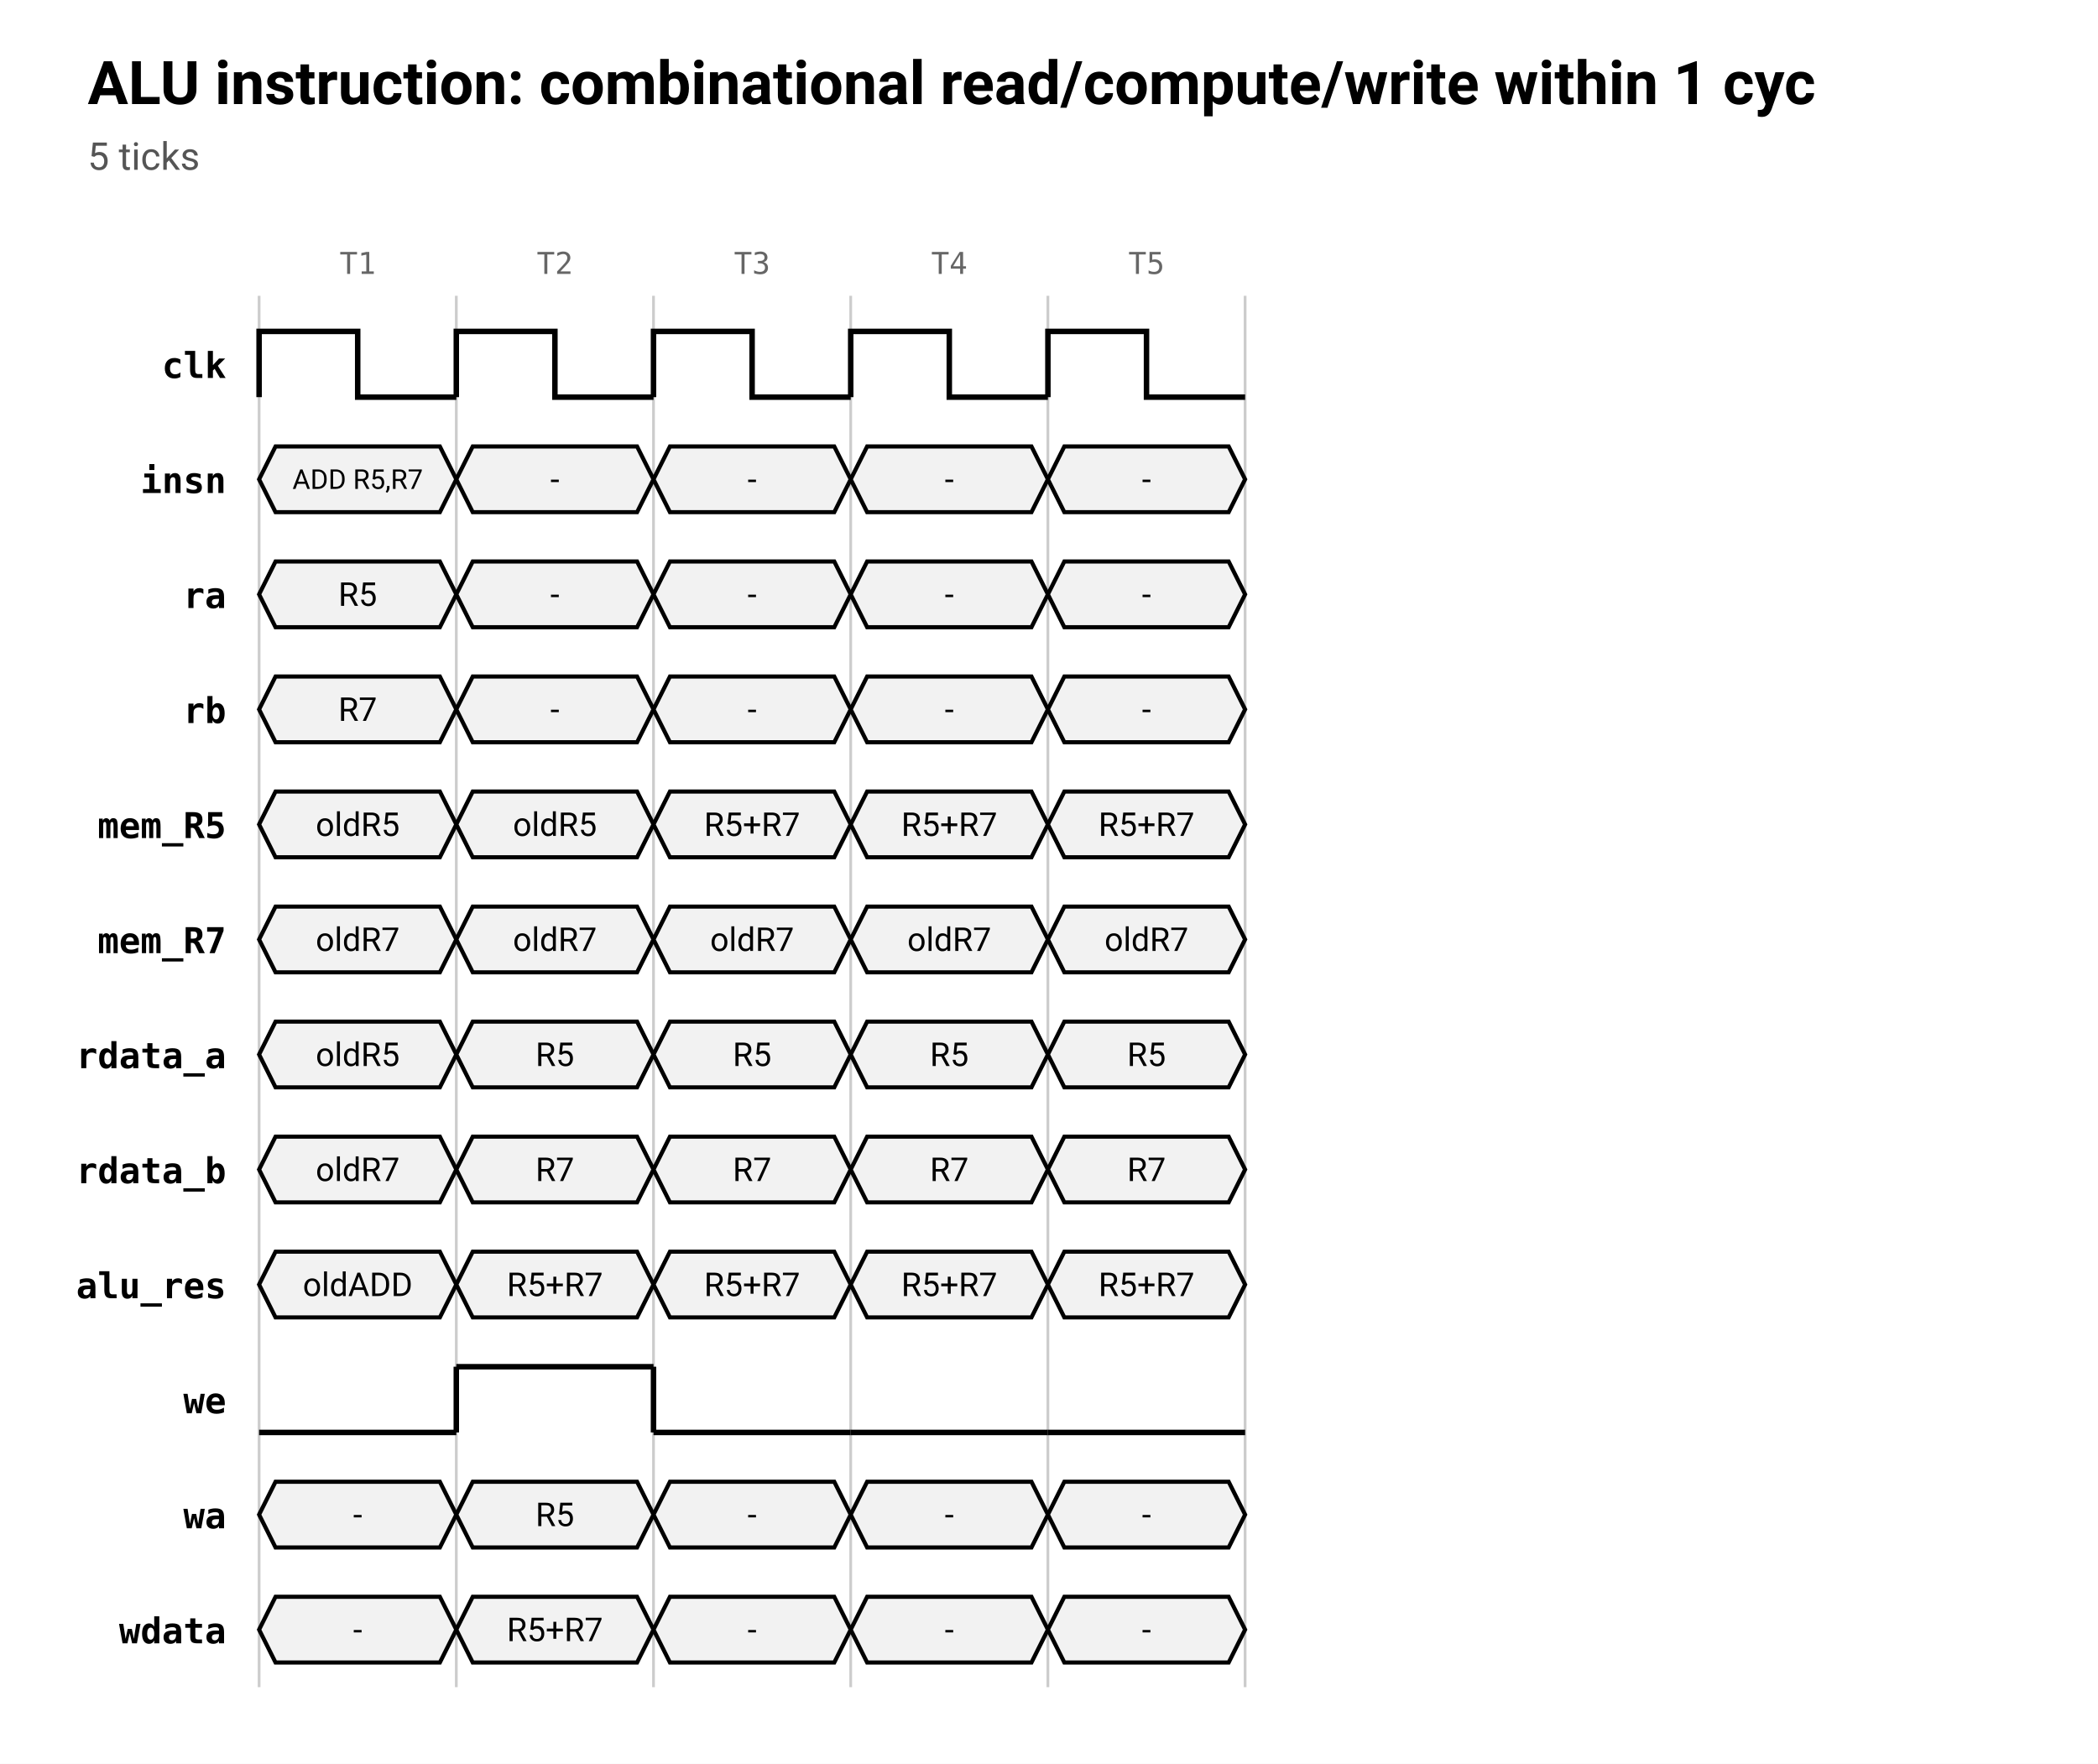
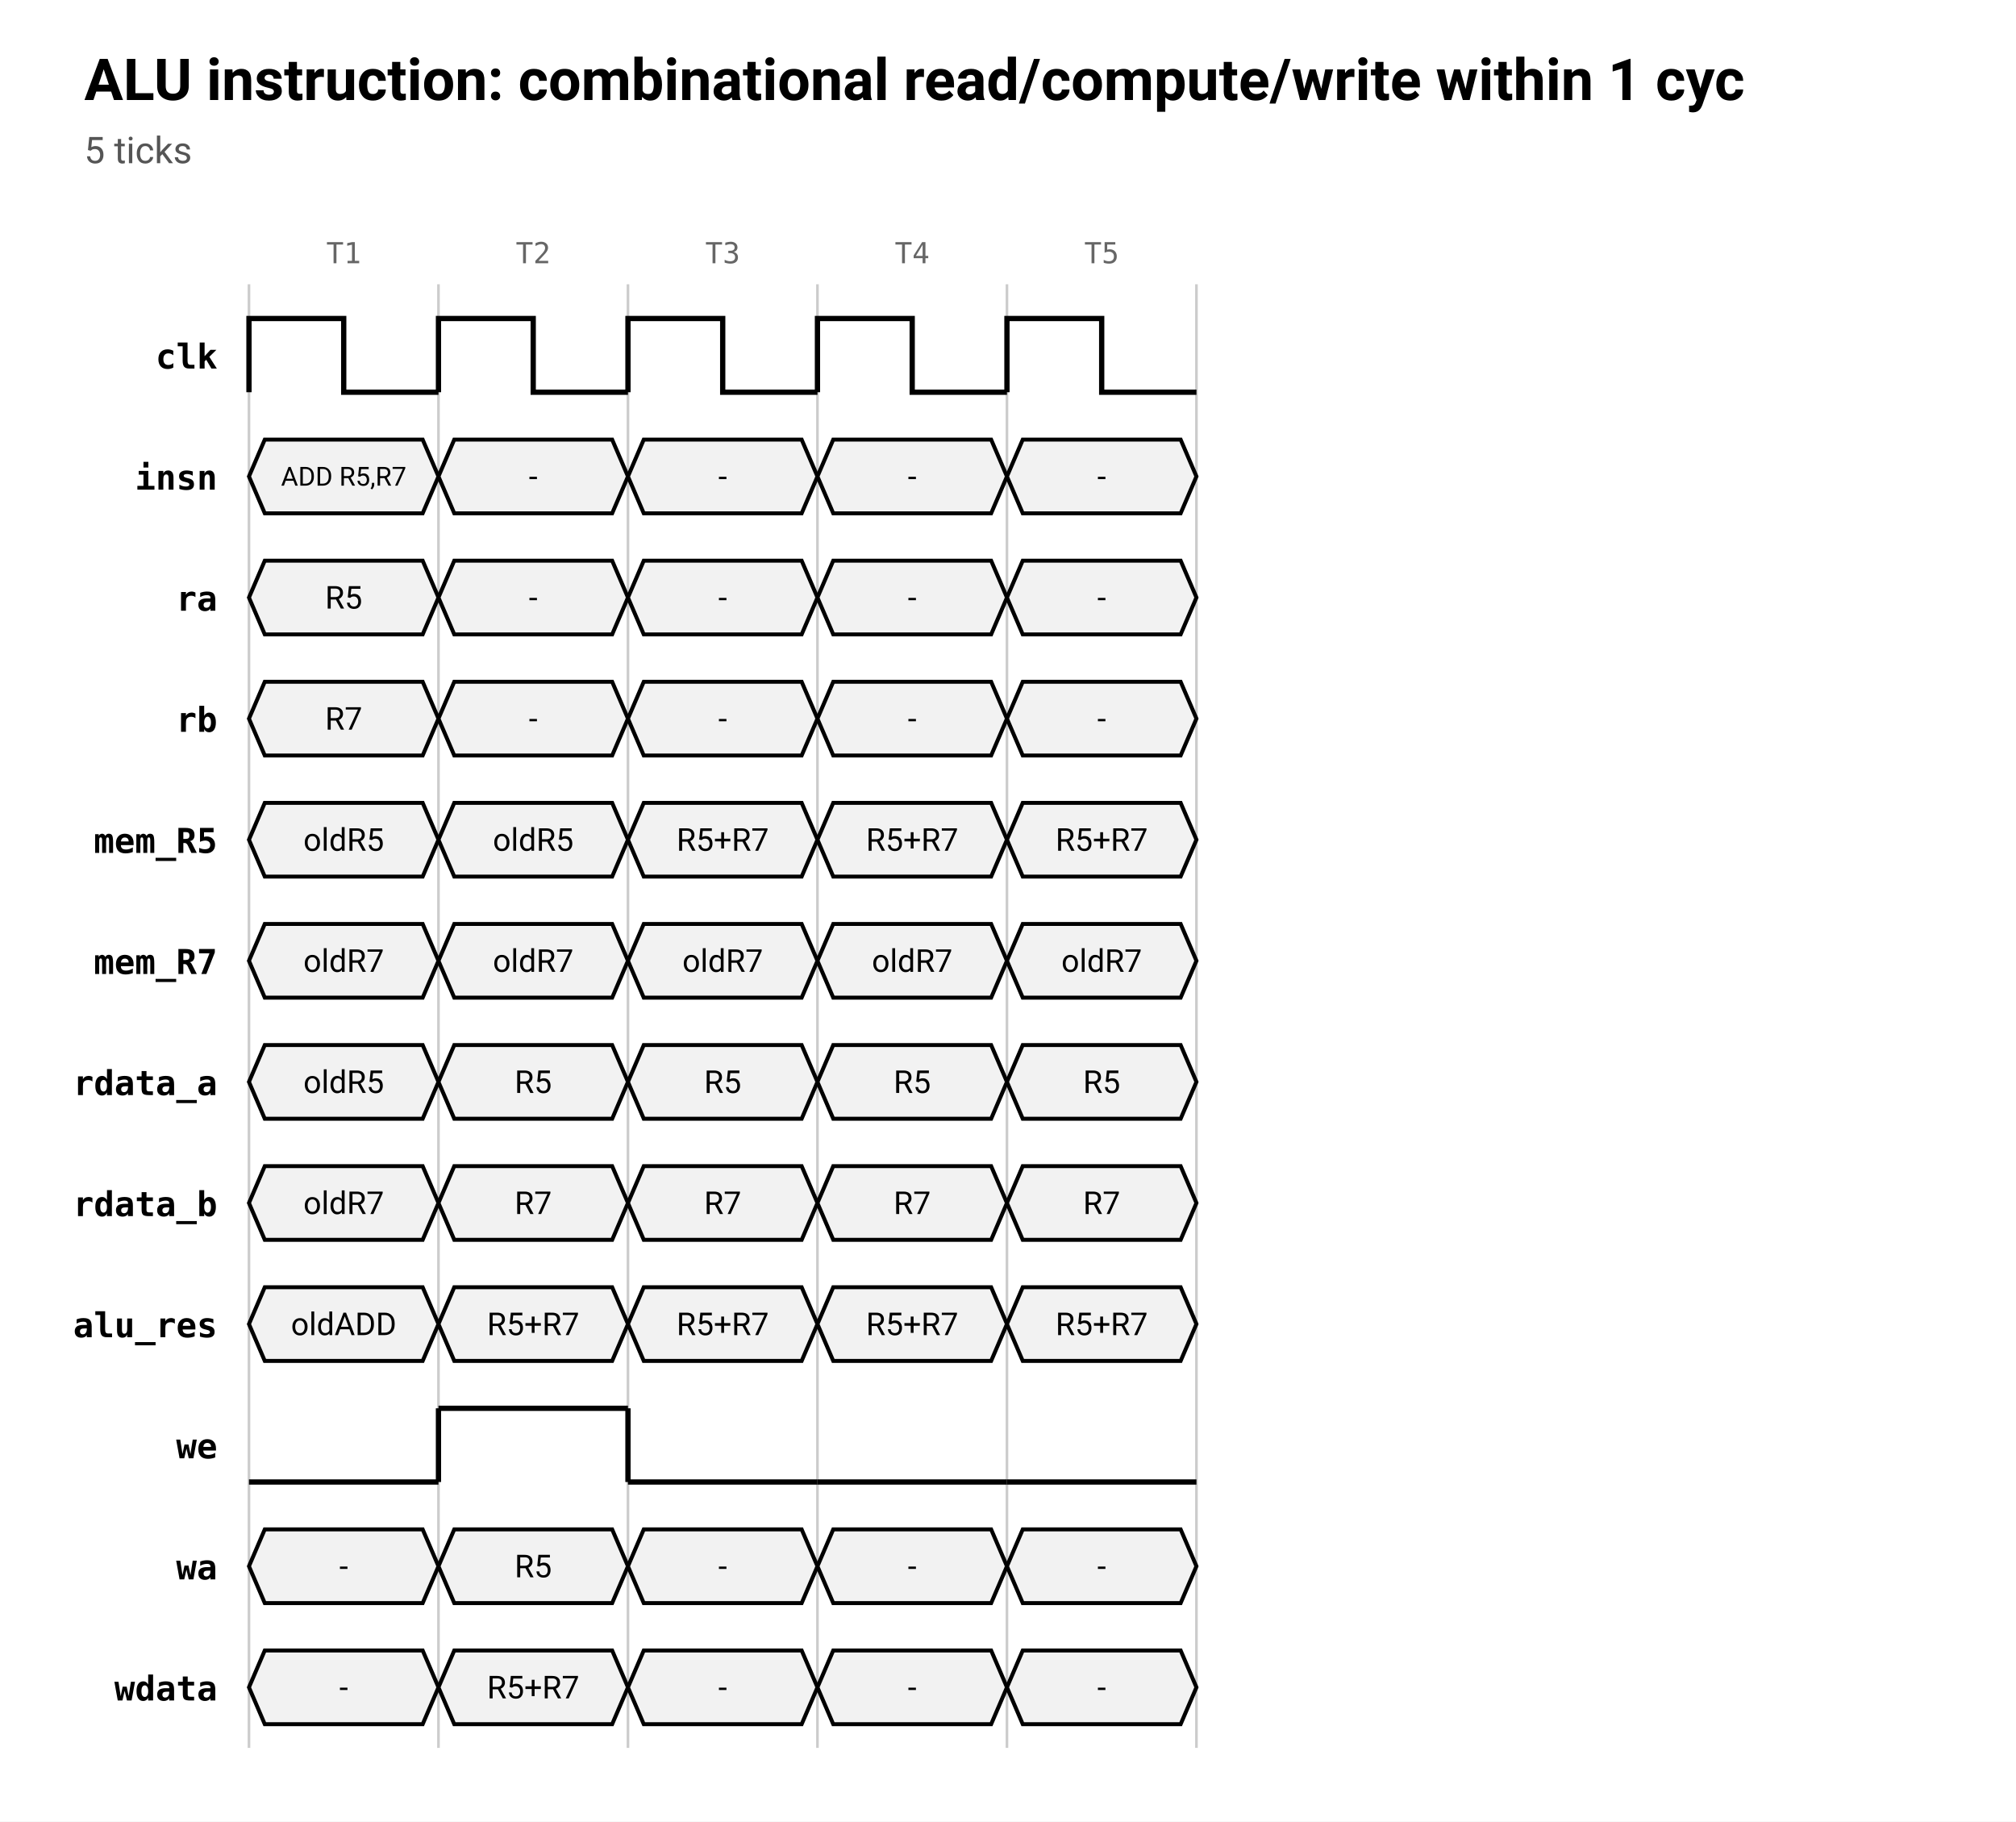
- <svg xmlns="http://www.w3.org/2000/svg" width="766" height="644" viewBox="0 0 766 644">
+ <svg xmlns="http://www.w3.org/2000/svg" width="766" height="692" viewBox="0 0 766 692">
  <defs>
    <pattern id="hatch" width="6" height="6" patternUnits="userSpaceOnUse" patternTransform="rotate(45)">
      <rect width="6" height="6" fill="#FFFFFF" />
      <line x1="0" y1="0" x2="0" y2="6" stroke="#B0B0B0" stroke-width="2" />
    </pattern>
    <pattern id="xpat" width="8" height="8" patternUnits="userSpaceOnUse">
      <rect width="8" height="8" fill="#FFFFFF" />
      <path d="M0 0L8 8M8 0L0 8" stroke="#C07070" stroke-width="1" />
    </pattern>
    <marker id="arr" viewBox="0 0 10 10" refX="9" refY="5" markerWidth="8" markerHeight="8" orient="auto">
      <path d="M0 0L10 5L0 10z" fill="#000000" />
    </marker>
  </defs>
  <style>text{font-family:-apple-system,BlinkMacSystemFont,"Segoe UI",Roboto,Helvetica,Arial,sans-serif}.m{font-family:ui-monospace,Menlo,Consolas,"DejaVu Sans Mono",monospace}</style>
-   <rect width="766" height="644" fill="#FFFFFF" />
+   <rect width="766" height="692" fill="#FFFFFF" />
  <text x="32" y="38" font-size="22" font-weight="700" fill="#000000">ALU instruction: combinational read/compute/write within 1 cyc</text>
  <text x="32" y="62" font-size="14" fill="#555555">5 ticks</text>
-   <line x1="94.6" y1="108" x2="94.6" y2="616" stroke="#CCCCCC" stroke-width="1" />
+   <line x1="94.6" y1="108" x2="94.6" y2="664" stroke="#CCCCCC" stroke-width="1" />
  <text x="130.6" y="100" font-size="11" text-anchor="middle" fill="#666666" class="m">T1</text>
-   <line x1="166.6" y1="108" x2="166.6" y2="616" stroke="#CCCCCC" stroke-width="1" />
+   <line x1="166.6" y1="108" x2="166.6" y2="664" stroke="#CCCCCC" stroke-width="1" />
  <text x="202.6" y="100" font-size="11" text-anchor="middle" fill="#666666" class="m">T2</text>
-   <line x1="238.6" y1="108" x2="238.6" y2="616" stroke="#CCCCCC" stroke-width="1" />
+   <line x1="238.6" y1="108" x2="238.6" y2="664" stroke="#CCCCCC" stroke-width="1" />
  <text x="274.6" y="100" font-size="11" text-anchor="middle" fill="#666666" class="m">T3</text>
-   <line x1="310.6" y1="108" x2="310.6" y2="616" stroke="#CCCCCC" stroke-width="1" />
+   <line x1="310.6" y1="108" x2="310.6" y2="664" stroke="#CCCCCC" stroke-width="1" />
  <text x="346.6" y="100" font-size="11" text-anchor="middle" fill="#666666" class="m">T4</text>
-   <line x1="382.6" y1="108" x2="382.6" y2="616" stroke="#CCCCCC" stroke-width="1" />
+   <line x1="382.6" y1="108" x2="382.6" y2="664" stroke="#CCCCCC" stroke-width="1" />
  <text x="418.6" y="100" font-size="11" text-anchor="middle" fill="#666666" class="m">T5</text>
-   <line x1="454.6" y1="108" x2="454.6" y2="616" stroke="#CCCCCC" stroke-width="1" />
-   <text x="82.6" y="138" font-size="13" text-anchor="end" fill="#000000" font-weight="700" class="m">clk</text>
-   <path d="M94.6 145 L94.6 121 L130.6 121 L130.6 145 L166.6 145 M166.6 145 L166.6 121 L202.6 121 L202.6 145 L238.6 145 M238.6 145 L238.6 121 L274.6 121 L274.6 145 L310.6 145 M310.6 145 L310.6 121 L346.6 121 L346.6 145 L382.6 145 M382.6 145 L382.6 121 L418.6 121 L418.6 145 L454.6 145" fill="none" stroke="#000000" stroke-width="2" />
-   <text x="82.6" y="180" font-size="13" text-anchor="end" fill="#000000" font-weight="700" class="m">insn</text>
-   <polygon points="100.6,163 160.6,163 166.6,175 160.6,187 100.6,187 94.6,175" fill="#F2F2F2" stroke="#000000" stroke-width="1.5" />
-   <text x="130.6" y="178.5" font-size="10" text-anchor="middle" fill="#000000">ADD R5,R7</text>
-   <polygon points="172.6,163 232.6,163 238.6,175 232.6,187 172.6,187 166.6,175" fill="#F2F2F2" stroke="#000000" stroke-width="1.5" />
-   <text x="202.6" y="179.2" font-size="12" text-anchor="middle" fill="#000000">-</text>
-   <polygon points="244.6,163 304.6,163 310.6,175 304.6,187 244.6,187 238.6,175" fill="#F2F2F2" stroke="#000000" stroke-width="1.5" />
-   <text x="274.6" y="179.2" font-size="12" text-anchor="middle" fill="#000000">-</text>
-   <polygon points="316.6,163 376.6,163 382.6,175 376.6,187 316.6,187 310.6,175" fill="#F2F2F2" stroke="#000000" stroke-width="1.5" />
-   <text x="346.6" y="179.2" font-size="12" text-anchor="middle" fill="#000000">-</text>
-   <polygon points="388.6,163 448.6,163 454.6,175 448.6,187 388.6,187 382.6,175" fill="#F2F2F2" stroke="#000000" stroke-width="1.5" />
-   <text x="418.6" y="179.2" font-size="12" text-anchor="middle" fill="#000000">-</text>
-   <text x="82.6" y="222" font-size="13" text-anchor="end" fill="#000000" font-weight="700" class="m">ra</text>
-   <polygon points="100.6,205 160.6,205 166.6,217 160.6,229 100.6,229 94.6,217" fill="#F2F2F2" stroke="#000000" stroke-width="1.5" />
-   <text x="130.6" y="221.2" font-size="12" text-anchor="middle" fill="#000000">R5</text>
-   <polygon points="172.6,205 232.6,205 238.6,217 232.6,229 172.6,229 166.6,217" fill="#F2F2F2" stroke="#000000" stroke-width="1.5" />
-   <text x="202.6" y="221.2" font-size="12" text-anchor="middle" fill="#000000">-</text>
-   <polygon points="244.6,205 304.6,205 310.6,217 304.6,229 244.6,229 238.6,217" fill="#F2F2F2" stroke="#000000" stroke-width="1.5" />
-   <text x="274.6" y="221.2" font-size="12" text-anchor="middle" fill="#000000">-</text>
-   <polygon points="316.6,205 376.6,205 382.6,217 376.6,229 316.6,229 310.6,217" fill="#F2F2F2" stroke="#000000" stroke-width="1.5" />
-   <text x="346.6" y="221.2" font-size="12" text-anchor="middle" fill="#000000">-</text>
-   <polygon points="388.6,205 448.6,205 454.6,217 448.6,229 388.6,229 382.6,217" fill="#F2F2F2" stroke="#000000" stroke-width="1.5" />
-   <text x="418.6" y="221.2" font-size="12" text-anchor="middle" fill="#000000">-</text>
-   <text x="82.6" y="264" font-size="13" text-anchor="end" fill="#000000" font-weight="700" class="m">rb</text>
-   <polygon points="100.6,247 160.6,247 166.6,259 160.6,271 100.6,271 94.6,259" fill="#F2F2F2" stroke="#000000" stroke-width="1.5" />
-   <text x="130.6" y="263.2" font-size="12" text-anchor="middle" fill="#000000">R7</text>
-   <polygon points="172.6,247 232.6,247 238.6,259 232.6,271 172.6,271 166.6,259" fill="#F2F2F2" stroke="#000000" stroke-width="1.5" />
-   <text x="202.6" y="263.2" font-size="12" text-anchor="middle" fill="#000000">-</text>
-   <polygon points="244.6,247 304.6,247 310.6,259 304.6,271 244.6,271 238.6,259" fill="#F2F2F2" stroke="#000000" stroke-width="1.5" />
-   <text x="274.6" y="263.2" font-size="12" text-anchor="middle" fill="#000000">-</text>
-   <polygon points="316.6,247 376.6,247 382.6,259 376.6,271 316.6,271 310.6,259" fill="#F2F2F2" stroke="#000000" stroke-width="1.5" />
-   <text x="346.6" y="263.2" font-size="12" text-anchor="middle" fill="#000000">-</text>
-   <polygon points="388.6,247 448.6,247 454.6,259 448.6,271 388.6,271 382.6,259" fill="#F2F2F2" stroke="#000000" stroke-width="1.5" />
-   <text x="418.6" y="263.2" font-size="12" text-anchor="middle" fill="#000000">-</text>
-   <text x="82.6" y="306" font-size="13" text-anchor="end" fill="#000000" font-weight="700" class="m">mem_R5</text>
-   <polygon points="100.6,289 160.6,289 166.6,301 160.6,313 100.6,313 94.6,301" fill="#F2F2F2" stroke="#000000" stroke-width="1.5" />
-   <text x="130.6" y="305.2" font-size="12" text-anchor="middle" fill="#000000">oldR5</text>
-   <polygon points="172.6,289 232.6,289 238.6,301 232.6,313 172.6,313 166.6,301" fill="#F2F2F2" stroke="#000000" stroke-width="1.5" />
-   <text x="202.6" y="305.2" font-size="12" text-anchor="middle" fill="#000000">oldR5</text>
-   <polygon points="244.6,289 304.6,289 310.6,301 304.6,313 244.6,313 238.6,301" fill="#F2F2F2" stroke="#000000" stroke-width="1.5" />
-   <text x="274.6" y="305.2" font-size="12" text-anchor="middle" fill="#000000">R5+R7</text>
-   <polygon points="316.6,289 376.6,289 382.6,301 376.6,313 316.6,313 310.6,301" fill="#F2F2F2" stroke="#000000" stroke-width="1.5" />
-   <text x="346.6" y="305.2" font-size="12" text-anchor="middle" fill="#000000">R5+R7</text>
-   <polygon points="388.6,289 448.6,289 454.6,301 448.6,313 388.6,313 382.6,301" fill="#F2F2F2" stroke="#000000" stroke-width="1.5" />
-   <text x="418.6" y="305.2" font-size="12" text-anchor="middle" fill="#000000">R5+R7</text>
-   <text x="82.6" y="348" font-size="13" text-anchor="end" fill="#000000" font-weight="700" class="m">mem_R7</text>
-   <polygon points="100.6,331 160.6,331 166.6,343 160.6,355 100.6,355 94.6,343" fill="#F2F2F2" stroke="#000000" stroke-width="1.5" />
-   <text x="130.6" y="347.2" font-size="12" text-anchor="middle" fill="#000000">oldR7</text>
-   <polygon points="172.6,331 232.6,331 238.6,343 232.6,355 172.6,355 166.6,343" fill="#F2F2F2" stroke="#000000" stroke-width="1.5" />
-   <text x="202.6" y="347.2" font-size="12" text-anchor="middle" fill="#000000">oldR7</text>
-   <polygon points="244.6,331 304.6,331 310.6,343 304.6,355 244.6,355 238.6,343" fill="#F2F2F2" stroke="#000000" stroke-width="1.5" />
-   <text x="274.6" y="347.2" font-size="12" text-anchor="middle" fill="#000000">oldR7</text>
-   <polygon points="316.6,331 376.6,331 382.6,343 376.6,355 316.6,355 310.6,343" fill="#F2F2F2" stroke="#000000" stroke-width="1.5" />
-   <text x="346.6" y="347.2" font-size="12" text-anchor="middle" fill="#000000">oldR7</text>
-   <polygon points="388.6,331 448.6,331 454.6,343 448.6,355 388.6,355 382.6,343" fill="#F2F2F2" stroke="#000000" stroke-width="1.5" />
-   <text x="418.6" y="347.2" font-size="12" text-anchor="middle" fill="#000000">oldR7</text>
-   <text x="82.6" y="390" font-size="13" text-anchor="end" fill="#000000" font-weight="700" class="m">rdata_a</text>
-   <polygon points="100.6,373 160.6,373 166.6,385 160.6,397 100.6,397 94.6,385" fill="#F2F2F2" stroke="#000000" stroke-width="1.5" />
-   <text x="130.6" y="389.2" font-size="12" text-anchor="middle" fill="#000000">oldR5</text>
-   <polygon points="172.6,373 232.6,373 238.6,385 232.6,397 172.6,397 166.6,385" fill="#F2F2F2" stroke="#000000" stroke-width="1.5" />
-   <text x="202.6" y="389.2" font-size="12" text-anchor="middle" fill="#000000">R5</text>
-   <polygon points="244.6,373 304.6,373 310.6,385 304.6,397 244.6,397 238.6,385" fill="#F2F2F2" stroke="#000000" stroke-width="1.5" />
-   <text x="274.6" y="389.2" font-size="12" text-anchor="middle" fill="#000000">R5</text>
-   <polygon points="316.6,373 376.6,373 382.6,385 376.6,397 316.6,397 310.6,385" fill="#F2F2F2" stroke="#000000" stroke-width="1.5" />
-   <text x="346.6" y="389.2" font-size="12" text-anchor="middle" fill="#000000">R5</text>
-   <polygon points="388.6,373 448.6,373 454.6,385 448.6,397 388.6,397 382.6,385" fill="#F2F2F2" stroke="#000000" stroke-width="1.5" />
-   <text x="418.6" y="389.2" font-size="12" text-anchor="middle" fill="#000000">R5</text>
-   <text x="82.6" y="432" font-size="13" text-anchor="end" fill="#000000" font-weight="700" class="m">rdata_b</text>
-   <polygon points="100.6,415 160.6,415 166.6,427 160.6,439 100.6,439 94.6,427" fill="#F2F2F2" stroke="#000000" stroke-width="1.5" />
-   <text x="130.6" y="431.2" font-size="12" text-anchor="middle" fill="#000000">oldR7</text>
-   <polygon points="172.6,415 232.6,415 238.6,427 232.6,439 172.6,439 166.6,427" fill="#F2F2F2" stroke="#000000" stroke-width="1.5" />
-   <text x="202.6" y="431.2" font-size="12" text-anchor="middle" fill="#000000">R7</text>
-   <polygon points="244.6,415 304.6,415 310.6,427 304.6,439 244.6,439 238.6,427" fill="#F2F2F2" stroke="#000000" stroke-width="1.5" />
-   <text x="274.6" y="431.2" font-size="12" text-anchor="middle" fill="#000000">R7</text>
-   <polygon points="316.6,415 376.6,415 382.6,427 376.6,439 316.6,439 310.6,427" fill="#F2F2F2" stroke="#000000" stroke-width="1.5" />
-   <text x="346.6" y="431.2" font-size="12" text-anchor="middle" fill="#000000">R7</text>
-   <polygon points="388.6,415 448.6,415 454.6,427 448.6,439 388.6,439 382.6,427" fill="#F2F2F2" stroke="#000000" stroke-width="1.5" />
-   <text x="418.6" y="431.2" font-size="12" text-anchor="middle" fill="#000000">R7</text>
-   <text x="82.6" y="474" font-size="13" text-anchor="end" fill="#000000" font-weight="700" class="m">alu_res</text>
-   <polygon points="100.6,457 160.6,457 166.6,469 160.6,481 100.6,481 94.6,469" fill="#F2F2F2" stroke="#000000" stroke-width="1.5" />
-   <text x="130.6" y="473.2" font-size="12" text-anchor="middle" fill="#000000">oldADD</text>
-   <polygon points="172.6,457 232.6,457 238.6,469 232.6,481 172.6,481 166.6,469" fill="#F2F2F2" stroke="#000000" stroke-width="1.5" />
-   <text x="202.6" y="473.2" font-size="12" text-anchor="middle" fill="#000000">R5+R7</text>
-   <polygon points="244.6,457 304.6,457 310.6,469 304.6,481 244.6,481 238.6,469" fill="#F2F2F2" stroke="#000000" stroke-width="1.5" />
-   <text x="274.6" y="473.2" font-size="12" text-anchor="middle" fill="#000000">R5+R7</text>
-   <polygon points="316.6,457 376.6,457 382.6,469 376.6,481 316.6,481 310.6,469" fill="#F2F2F2" stroke="#000000" stroke-width="1.5" />
-   <text x="346.6" y="473.2" font-size="12" text-anchor="middle" fill="#000000">R5+R7</text>
-   <polygon points="388.6,457 448.6,457 454.6,469 448.6,481 388.6,481 382.6,469" fill="#F2F2F2" stroke="#000000" stroke-width="1.5" />
-   <text x="418.6" y="473.2" font-size="12" text-anchor="middle" fill="#000000">R5+R7</text>
-   <text x="82.6" y="516" font-size="13" text-anchor="end" fill="#000000" font-weight="700" class="m">we</text>
-   <line x1="94.6" y1="523" x2="166.6" y2="523" stroke="#000000" stroke-width="2" />
-   <line x1="166.6" y1="499" x2="238.6" y2="499" stroke="#000000" stroke-width="2" />
-   <line x1="166.6" y1="499" x2="166.6" y2="523" stroke="#000000" stroke-width="2" />
-   <line x1="238.6" y1="523" x2="310.6" y2="523" stroke="#000000" stroke-width="2" />
-   <line x1="238.6" y1="499" x2="238.6" y2="523" stroke="#000000" stroke-width="2" />
-   <line x1="310.6" y1="523" x2="382.6" y2="523" stroke="#000000" stroke-width="2" />
-   <line x1="382.6" y1="523" x2="454.6" y2="523" stroke="#000000" stroke-width="2" />
-   <text x="82.6" y="558" font-size="13" text-anchor="end" fill="#000000" font-weight="700" class="m">wa</text>
-   <polygon points="100.6,541 160.6,541 166.6,553 160.6,565 100.6,565 94.6,553" fill="#F2F2F2" stroke="#000000" stroke-width="1.5" />
-   <text x="130.6" y="557.2" font-size="12" text-anchor="middle" fill="#000000">-</text>
-   <polygon points="172.6,541 232.6,541 238.6,553 232.6,565 172.6,565 166.6,553" fill="#F2F2F2" stroke="#000000" stroke-width="1.5" />
-   <text x="202.6" y="557.2" font-size="12" text-anchor="middle" fill="#000000">R5</text>
-   <polygon points="244.6,541 304.6,541 310.6,553 304.6,565 244.6,565 238.6,553" fill="#F2F2F2" stroke="#000000" stroke-width="1.5" />
-   <text x="274.6" y="557.2" font-size="12" text-anchor="middle" fill="#000000">-</text>
-   <polygon points="316.6,541 376.6,541 382.6,553 376.6,565 316.6,565 310.6,553" fill="#F2F2F2" stroke="#000000" stroke-width="1.5" />
-   <text x="346.6" y="557.2" font-size="12" text-anchor="middle" fill="#000000">-</text>
-   <polygon points="388.6,541 448.6,541 454.6,553 448.6,565 388.6,565 382.6,553" fill="#F2F2F2" stroke="#000000" stroke-width="1.5" />
-   <text x="418.6" y="557.2" font-size="12" text-anchor="middle" fill="#000000">-</text>
-   <text x="82.6" y="600" font-size="13" text-anchor="end" fill="#000000" font-weight="700" class="m">wdata</text>
-   <polygon points="100.6,583 160.6,583 166.6,595 160.6,607 100.6,607 94.6,595" fill="#F2F2F2" stroke="#000000" stroke-width="1.5" />
+   <line x1="454.6" y1="108" x2="454.6" y2="664" stroke="#CCCCCC" stroke-width="1" />
+   <text x="82.6" y="140" font-size="13" text-anchor="end" fill="#000000" font-weight="700" class="m">clk</text>
+   <path d="M94.6 149 L94.6 121 L130.6 121 L130.6 149 L166.6 149 M166.6 149 L166.6 121 L202.6 121 L202.6 149 L238.6 149 M238.6 149 L238.6 121 L274.6 121 L274.6 149 L310.6 149 M310.6 149 L310.6 121 L346.6 121 L346.6 149 L382.6 149 M382.6 149 L382.6 121 L418.6 121 L418.6 149 L454.6 149" fill="none" stroke="#000000" stroke-width="2" />
+   <text x="82.6" y="186" font-size="13" text-anchor="end" fill="#000000" font-weight="700" class="m">insn</text>
+   <polygon points="100.6,167 160.6,167 166.6,181 160.6,195 100.6,195 94.6,181" fill="#F2F2F2" stroke="#000000" stroke-width="1.5" />
+   <text x="130.6" y="184.5" font-size="10" text-anchor="middle" fill="#000000">ADD R5,R7</text>
+   <polygon points="172.6,167 232.6,167 238.6,181 232.6,195 172.6,195 166.6,181" fill="#F2F2F2" stroke="#000000" stroke-width="1.5" />
+   <text x="202.6" y="185.2" font-size="12" text-anchor="middle" fill="#000000">-</text>
+   <polygon points="244.6,167 304.6,167 310.6,181 304.6,195 244.6,195 238.6,181" fill="#F2F2F2" stroke="#000000" stroke-width="1.5" />
+   <text x="274.6" y="185.2" font-size="12" text-anchor="middle" fill="#000000">-</text>
+   <polygon points="316.6,167 376.6,167 382.6,181 376.6,195 316.6,195 310.6,181" fill="#F2F2F2" stroke="#000000" stroke-width="1.5" />
+   <text x="346.6" y="185.2" font-size="12" text-anchor="middle" fill="#000000">-</text>
+   <polygon points="388.6,167 448.6,167 454.6,181 448.6,195 388.6,195 382.6,181" fill="#F2F2F2" stroke="#000000" stroke-width="1.5" />
+   <text x="418.6" y="185.2" font-size="12" text-anchor="middle" fill="#000000">-</text>
+   <text x="82.6" y="232" font-size="13" text-anchor="end" fill="#000000" font-weight="700" class="m">ra</text>
+   <polygon points="100.6,213 160.6,213 166.6,227 160.6,241 100.6,241 94.6,227" fill="#F2F2F2" stroke="#000000" stroke-width="1.5" />
+   <text x="130.6" y="231.2" font-size="12" text-anchor="middle" fill="#000000">R5</text>
+   <polygon points="172.6,213 232.6,213 238.6,227 232.6,241 172.6,241 166.6,227" fill="#F2F2F2" stroke="#000000" stroke-width="1.5" />
+   <text x="202.6" y="231.2" font-size="12" text-anchor="middle" fill="#000000">-</text>
+   <polygon points="244.6,213 304.6,213 310.6,227 304.6,241 244.6,241 238.6,227" fill="#F2F2F2" stroke="#000000" stroke-width="1.5" />
+   <text x="274.6" y="231.2" font-size="12" text-anchor="middle" fill="#000000">-</text>
+   <polygon points="316.6,213 376.6,213 382.6,227 376.6,241 316.6,241 310.6,227" fill="#F2F2F2" stroke="#000000" stroke-width="1.5" />
+   <text x="346.6" y="231.2" font-size="12" text-anchor="middle" fill="#000000">-</text>
+   <polygon points="388.6,213 448.6,213 454.6,227 448.6,241 388.6,241 382.6,227" fill="#F2F2F2" stroke="#000000" stroke-width="1.5" />
+   <text x="418.6" y="231.2" font-size="12" text-anchor="middle" fill="#000000">-</text>
+   <text x="82.6" y="278" font-size="13" text-anchor="end" fill="#000000" font-weight="700" class="m">rb</text>
+   <polygon points="100.6,259 160.6,259 166.6,273 160.6,287 100.6,287 94.6,273" fill="#F2F2F2" stroke="#000000" stroke-width="1.5" />
+   <text x="130.6" y="277.2" font-size="12" text-anchor="middle" fill="#000000">R7</text>
+   <polygon points="172.6,259 232.6,259 238.6,273 232.6,287 172.6,287 166.6,273" fill="#F2F2F2" stroke="#000000" stroke-width="1.5" />
+   <text x="202.6" y="277.2" font-size="12" text-anchor="middle" fill="#000000">-</text>
+   <polygon points="244.6,259 304.6,259 310.6,273 304.6,287 244.6,287 238.6,273" fill="#F2F2F2" stroke="#000000" stroke-width="1.5" />
+   <text x="274.6" y="277.2" font-size="12" text-anchor="middle" fill="#000000">-</text>
+   <polygon points="316.6,259 376.6,259 382.6,273 376.6,287 316.6,287 310.6,273" fill="#F2F2F2" stroke="#000000" stroke-width="1.5" />
+   <text x="346.6" y="277.2" font-size="12" text-anchor="middle" fill="#000000">-</text>
+   <polygon points="388.6,259 448.6,259 454.6,273 448.6,287 388.6,287 382.6,273" fill="#F2F2F2" stroke="#000000" stroke-width="1.5" />
+   <text x="418.6" y="277.2" font-size="12" text-anchor="middle" fill="#000000">-</text>
+   <text x="82.6" y="324" font-size="13" text-anchor="end" fill="#000000" font-weight="700" class="m">mem_R5</text>
+   <polygon points="100.6,305 160.6,305 166.6,319 160.6,333 100.6,333 94.6,319" fill="#F2F2F2" stroke="#000000" stroke-width="1.5" />
+   <text x="130.6" y="323.2" font-size="12" text-anchor="middle" fill="#000000">oldR5</text>
+   <polygon points="172.6,305 232.6,305 238.6,319 232.6,333 172.6,333 166.6,319" fill="#F2F2F2" stroke="#000000" stroke-width="1.5" />
+   <text x="202.6" y="323.2" font-size="12" text-anchor="middle" fill="#000000">oldR5</text>
+   <polygon points="244.6,305 304.6,305 310.6,319 304.6,333 244.6,333 238.6,319" fill="#F2F2F2" stroke="#000000" stroke-width="1.5" />
+   <text x="274.6" y="323.2" font-size="12" text-anchor="middle" fill="#000000">R5+R7</text>
+   <polygon points="316.6,305 376.6,305 382.6,319 376.6,333 316.6,333 310.6,319" fill="#F2F2F2" stroke="#000000" stroke-width="1.5" />
+   <text x="346.6" y="323.2" font-size="12" text-anchor="middle" fill="#000000">R5+R7</text>
+   <polygon points="388.6,305 448.6,305 454.6,319 448.6,333 388.6,333 382.6,319" fill="#F2F2F2" stroke="#000000" stroke-width="1.5" />
+   <text x="418.6" y="323.2" font-size="12" text-anchor="middle" fill="#000000">R5+R7</text>
+   <text x="82.6" y="370" font-size="13" text-anchor="end" fill="#000000" font-weight="700" class="m">mem_R7</text>
+   <polygon points="100.6,351 160.6,351 166.6,365 160.6,379 100.6,379 94.6,365" fill="#F2F2F2" stroke="#000000" stroke-width="1.5" />
+   <text x="130.6" y="369.2" font-size="12" text-anchor="middle" fill="#000000">oldR7</text>
+   <polygon points="172.6,351 232.6,351 238.6,365 232.6,379 172.6,379 166.6,365" fill="#F2F2F2" stroke="#000000" stroke-width="1.5" />
+   <text x="202.6" y="369.2" font-size="12" text-anchor="middle" fill="#000000">oldR7</text>
+   <polygon points="244.6,351 304.6,351 310.6,365 304.6,379 244.6,379 238.6,365" fill="#F2F2F2" stroke="#000000" stroke-width="1.5" />
+   <text x="274.6" y="369.2" font-size="12" text-anchor="middle" fill="#000000">oldR7</text>
+   <polygon points="316.6,351 376.6,351 382.6,365 376.6,379 316.6,379 310.6,365" fill="#F2F2F2" stroke="#000000" stroke-width="1.5" />
+   <text x="346.6" y="369.2" font-size="12" text-anchor="middle" fill="#000000">oldR7</text>
+   <polygon points="388.6,351 448.6,351 454.6,365 448.6,379 388.6,379 382.6,365" fill="#F2F2F2" stroke="#000000" stroke-width="1.5" />
+   <text x="418.6" y="369.2" font-size="12" text-anchor="middle" fill="#000000">oldR7</text>
+   <text x="82.6" y="416" font-size="13" text-anchor="end" fill="#000000" font-weight="700" class="m">rdata_a</text>
+   <polygon points="100.6,397 160.6,397 166.6,411 160.6,425 100.6,425 94.6,411" fill="#F2F2F2" stroke="#000000" stroke-width="1.5" />
+   <text x="130.6" y="415.2" font-size="12" text-anchor="middle" fill="#000000">oldR5</text>
+   <polygon points="172.6,397 232.6,397 238.6,411 232.6,425 172.6,425 166.6,411" fill="#F2F2F2" stroke="#000000" stroke-width="1.5" />
+   <text x="202.6" y="415.2" font-size="12" text-anchor="middle" fill="#000000">R5</text>
+   <polygon points="244.6,397 304.6,397 310.6,411 304.6,425 244.6,425 238.6,411" fill="#F2F2F2" stroke="#000000" stroke-width="1.5" />
+   <text x="274.6" y="415.2" font-size="12" text-anchor="middle" fill="#000000">R5</text>
+   <polygon points="316.6,397 376.6,397 382.6,411 376.6,425 316.6,425 310.6,411" fill="#F2F2F2" stroke="#000000" stroke-width="1.5" />
+   <text x="346.6" y="415.2" font-size="12" text-anchor="middle" fill="#000000">R5</text>
+   <polygon points="388.6,397 448.6,397 454.6,411 448.6,425 388.6,425 382.6,411" fill="#F2F2F2" stroke="#000000" stroke-width="1.5" />
+   <text x="418.6" y="415.2" font-size="12" text-anchor="middle" fill="#000000">R5</text>
+   <text x="82.6" y="462" font-size="13" text-anchor="end" fill="#000000" font-weight="700" class="m">rdata_b</text>
+   <polygon points="100.6,443 160.6,443 166.6,457 160.6,471 100.6,471 94.6,457" fill="#F2F2F2" stroke="#000000" stroke-width="1.5" />
+   <text x="130.6" y="461.2" font-size="12" text-anchor="middle" fill="#000000">oldR7</text>
+   <polygon points="172.6,443 232.6,443 238.6,457 232.6,471 172.6,471 166.6,457" fill="#F2F2F2" stroke="#000000" stroke-width="1.5" />
+   <text x="202.6" y="461.2" font-size="12" text-anchor="middle" fill="#000000">R7</text>
+   <polygon points="244.6,443 304.6,443 310.6,457 304.6,471 244.6,471 238.6,457" fill="#F2F2F2" stroke="#000000" stroke-width="1.5" />
+   <text x="274.6" y="461.2" font-size="12" text-anchor="middle" fill="#000000">R7</text>
+   <polygon points="316.6,443 376.6,443 382.6,457 376.6,471 316.6,471 310.6,457" fill="#F2F2F2" stroke="#000000" stroke-width="1.5" />
+   <text x="346.6" y="461.2" font-size="12" text-anchor="middle" fill="#000000">R7</text>
+   <polygon points="388.6,443 448.6,443 454.6,457 448.6,471 388.6,471 382.6,457" fill="#F2F2F2" stroke="#000000" stroke-width="1.5" />
+   <text x="418.6" y="461.2" font-size="12" text-anchor="middle" fill="#000000">R7</text>
+   <text x="82.6" y="508" font-size="13" text-anchor="end" fill="#000000" font-weight="700" class="m">alu_res</text>
+   <polygon points="100.6,489 160.6,489 166.6,503 160.6,517 100.6,517 94.6,503" fill="#F2F2F2" stroke="#000000" stroke-width="1.5" />
+   <text x="130.6" y="507.2" font-size="12" text-anchor="middle" fill="#000000">oldADD</text>
+   <polygon points="172.6,489 232.6,489 238.6,503 232.6,517 172.6,517 166.6,503" fill="#F2F2F2" stroke="#000000" stroke-width="1.5" />
+   <text x="202.6" y="507.2" font-size="12" text-anchor="middle" fill="#000000">R5+R7</text>
+   <polygon points="244.6,489 304.6,489 310.6,503 304.6,517 244.6,517 238.6,503" fill="#F2F2F2" stroke="#000000" stroke-width="1.5" />
+   <text x="274.6" y="507.2" font-size="12" text-anchor="middle" fill="#000000">R5+R7</text>
+   <polygon points="316.6,489 376.6,489 382.6,503 376.6,517 316.6,517 310.6,503" fill="#F2F2F2" stroke="#000000" stroke-width="1.5" />
+   <text x="346.6" y="507.2" font-size="12" text-anchor="middle" fill="#000000">R5+R7</text>
+   <polygon points="388.6,489 448.6,489 454.6,503 448.6,517 388.6,517 382.6,503" fill="#F2F2F2" stroke="#000000" stroke-width="1.5" />
+   <text x="418.6" y="507.2" font-size="12" text-anchor="middle" fill="#000000">R5+R7</text>
+   <text x="82.6" y="554" font-size="13" text-anchor="end" fill="#000000" font-weight="700" class="m">we</text>
+   <line x1="94.6" y1="563" x2="166.6" y2="563" stroke="#000000" stroke-width="2" />
+   <line x1="166.6" y1="535" x2="238.6" y2="535" stroke="#000000" stroke-width="2" />
+   <line x1="166.6" y1="535" x2="166.6" y2="563" stroke="#000000" stroke-width="2" />
+   <line x1="238.6" y1="563" x2="310.6" y2="563" stroke="#000000" stroke-width="2" />
+   <line x1="238.6" y1="535" x2="238.6" y2="563" stroke="#000000" stroke-width="2" />
+   <line x1="310.6" y1="563" x2="382.6" y2="563" stroke="#000000" stroke-width="2" />
+   <line x1="382.6" y1="563" x2="454.6" y2="563" stroke="#000000" stroke-width="2" />
+   <text x="82.6" y="600" font-size="13" text-anchor="end" fill="#000000" font-weight="700" class="m">wa</text>
+   <polygon points="100.6,581 160.6,581 166.6,595 160.6,609 100.6,609 94.6,595" fill="#F2F2F2" stroke="#000000" stroke-width="1.5" />
  <text x="130.6" y="599.2" font-size="12" text-anchor="middle" fill="#000000">-</text>
-   <polygon points="172.6,583 232.6,583 238.6,595 232.6,607 172.6,607 166.6,595" fill="#F2F2F2" stroke="#000000" stroke-width="1.5" />
-   <text x="202.6" y="599.2" font-size="12" text-anchor="middle" fill="#000000">R5+R7</text>
-   <polygon points="244.6,583 304.6,583 310.6,595 304.6,607 244.6,607 238.6,595" fill="#F2F2F2" stroke="#000000" stroke-width="1.5" />
+   <polygon points="172.6,581 232.6,581 238.6,595 232.6,609 172.6,609 166.6,595" fill="#F2F2F2" stroke="#000000" stroke-width="1.5" />
+   <text x="202.6" y="599.2" font-size="12" text-anchor="middle" fill="#000000">R5</text>
+   <polygon points="244.6,581 304.6,581 310.6,595 304.6,609 244.6,609 238.6,595" fill="#F2F2F2" stroke="#000000" stroke-width="1.5" />
  <text x="274.6" y="599.2" font-size="12" text-anchor="middle" fill="#000000">-</text>
-   <polygon points="316.6,583 376.6,583 382.6,595 376.6,607 316.6,607 310.6,595" fill="#F2F2F2" stroke="#000000" stroke-width="1.5" />
+   <polygon points="316.6,581 376.6,581 382.6,595 376.6,609 316.6,609 310.6,595" fill="#F2F2F2" stroke="#000000" stroke-width="1.5" />
  <text x="346.6" y="599.2" font-size="12" text-anchor="middle" fill="#000000">-</text>
-   <polygon points="388.6,583 448.6,583 454.6,595 448.6,607 388.6,607 382.6,595" fill="#F2F2F2" stroke="#000000" stroke-width="1.5" />
+   <polygon points="388.6,581 448.6,581 454.6,595 448.6,609 388.6,609 382.6,595" fill="#F2F2F2" stroke="#000000" stroke-width="1.5" />
  <text x="418.6" y="599.2" font-size="12" text-anchor="middle" fill="#000000">-</text>
+   <text x="82.6" y="646" font-size="13" text-anchor="end" fill="#000000" font-weight="700" class="m">wdata</text>
+   <polygon points="100.6,627 160.6,627 166.6,641 160.6,655 100.6,655 94.6,641" fill="#F2F2F2" stroke="#000000" stroke-width="1.5" />
+   <text x="130.6" y="645.2" font-size="12" text-anchor="middle" fill="#000000">-</text>
+   <polygon points="172.6,627 232.6,627 238.6,641 232.6,655 172.6,655 166.6,641" fill="#F2F2F2" stroke="#000000" stroke-width="1.5" />
+   <text x="202.6" y="645.2" font-size="12" text-anchor="middle" fill="#000000">R5+R7</text>
+   <polygon points="244.6,627 304.6,627 310.6,641 304.6,655 244.6,655 238.6,641" fill="#F2F2F2" stroke="#000000" stroke-width="1.5" />
+   <text x="274.6" y="645.2" font-size="12" text-anchor="middle" fill="#000000">-</text>
+   <polygon points="316.6,627 376.6,627 382.6,641 376.6,655 316.6,655 310.6,641" fill="#F2F2F2" stroke="#000000" stroke-width="1.5" />
+   <text x="346.6" y="645.2" font-size="12" text-anchor="middle" fill="#000000">-</text>
+   <polygon points="388.6,627 448.6,627 454.6,641 448.6,655 388.6,655 382.6,641" fill="#F2F2F2" stroke="#000000" stroke-width="1.5" />
+   <text x="418.6" y="645.2" font-size="12" text-anchor="middle" fill="#000000">-</text>
</svg>
